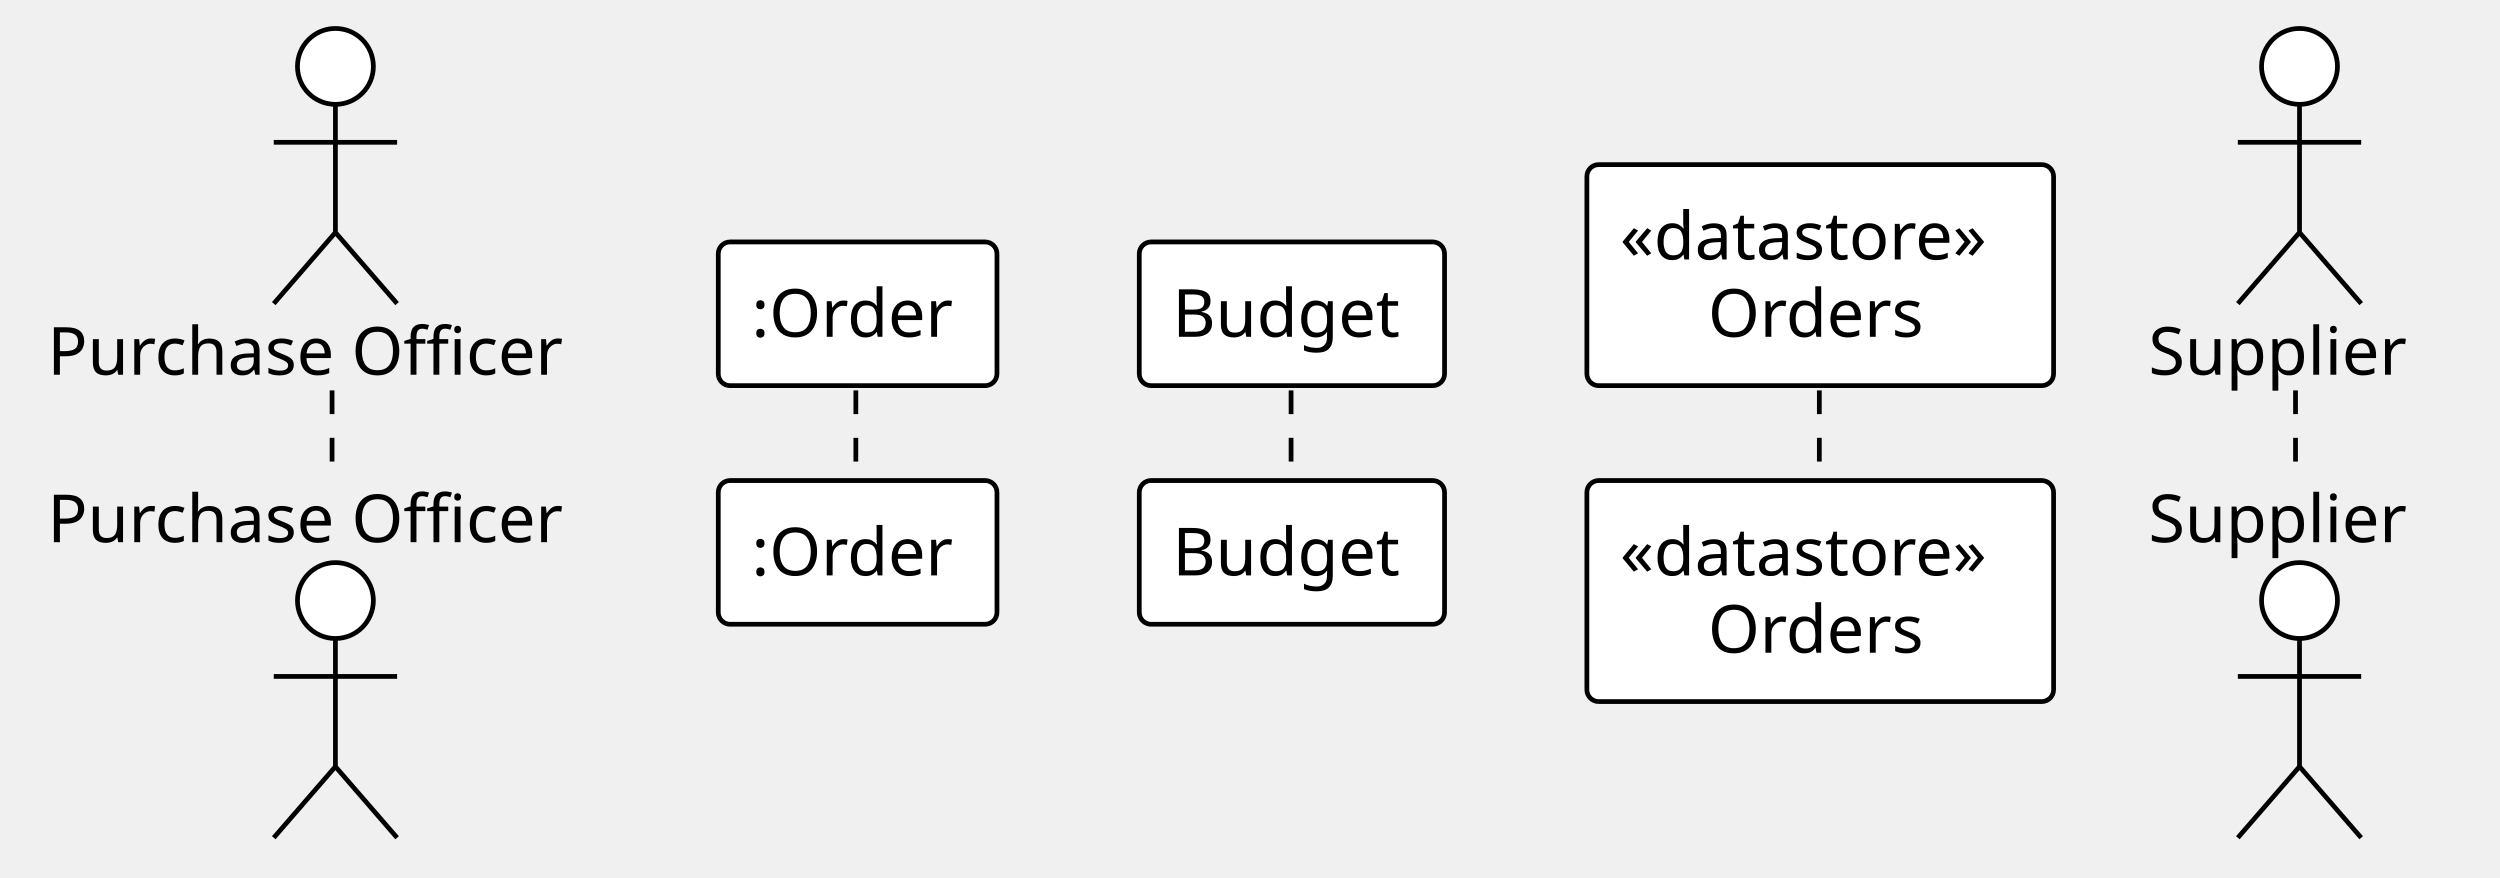
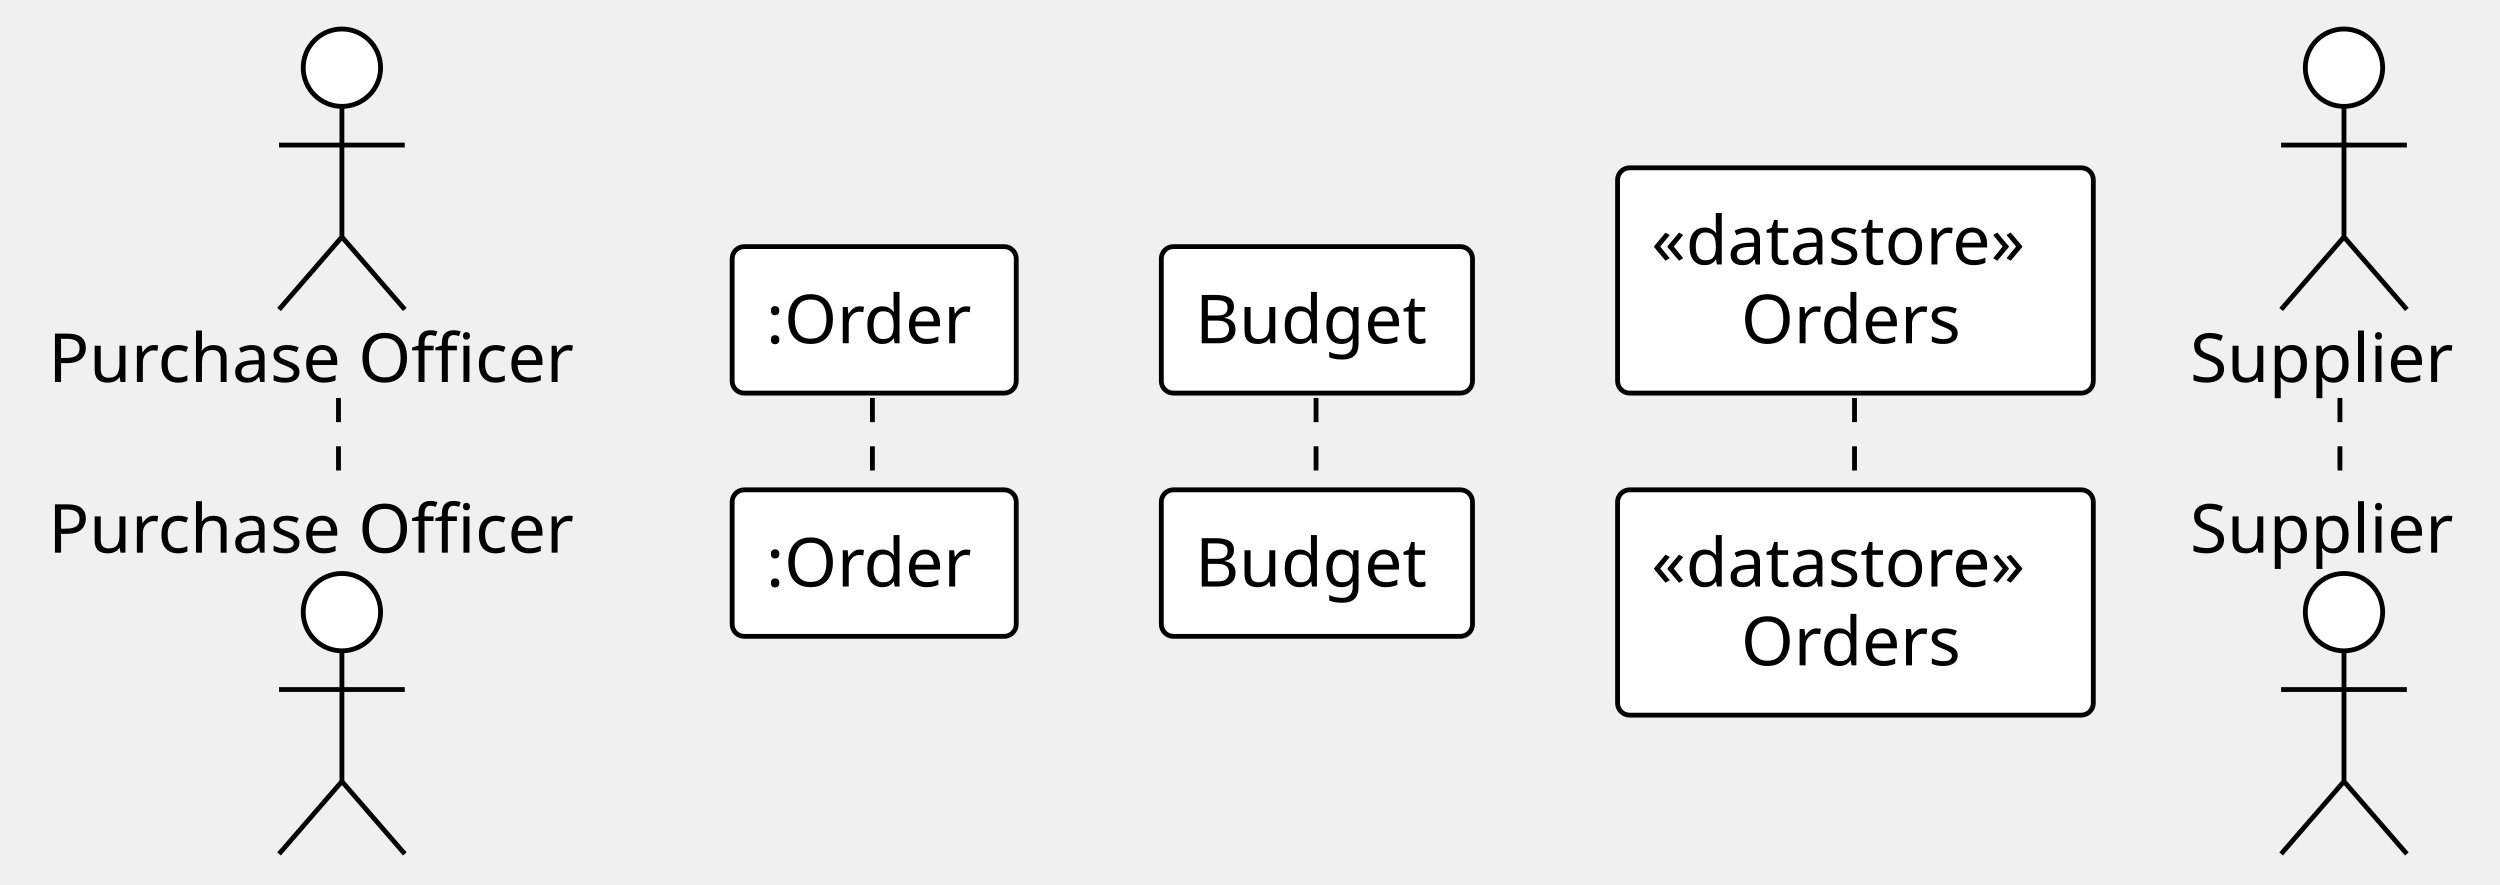
- <svg xmlns="http://www.w3.org/2000/svg" contentStyleType="text/css" data-diagram-type="SEQUENCE" height="185px" preserveAspectRatio="none" style="width:527px;height:185px;background:#FFFFFF;" version="1.1" viewBox="0 0 527 185" width="527px" zoomAndPan="magnify">
+ <svg xmlns="http://www.w3.org/2000/svg" contentStyleType="text/css" data-diagram-type="SEQUENCE" height="183px" preserveAspectRatio="none" style="width:517px;height:183px;background:#FFFFFF;" version="1.1" viewBox="0 0 517 183" width="517px" zoomAndPan="magnify">
  <defs />
  <g>
-     <g class="participant-lifeline" data-entity-uid="part1" data-qualified-name="po" data-source-line="3" id="part1-lifeline">
+     <g class="participant-lifeline" data-entity-uid="part1" data-qualified-name="po" id="part1-lifeline">
      <g>
        <rect fill="#000000" fill-opacity="0" height="20" width="8" x="66.706" y="82.297" />
        <line style="stroke:#000000;stroke-width:1;stroke-dasharray:5,5;" x1="70" x2="70" y1="82.297" y2="102.297" />
      </g>
    </g>
-     <g class="participant-lifeline" data-entity-uid="part2" data-qualified-name="o" data-source-line="4" id="part2-lifeline">
+     <g class="participant-lifeline" data-entity-uid="part2" data-qualified-name="o" id="part2-lifeline">
      <g>
        <rect fill="#000000" fill-opacity="0" height="20" width="8" x="176.785" y="82.297" />
        <line style="stroke:#000000;stroke-width:1;stroke-dasharray:5,5;" x1="180.411" x2="180.411" y1="82.297" y2="102.297" />
      </g>
    </g>
-     <g class="participant-lifeline" data-entity-uid="part3" data-qualified-name="b" data-source-line="5" id="part3-lifeline">
+     <g class="participant-lifeline" data-entity-uid="part3" data-qualified-name="b" id="part3-lifeline">
      <g>
        <rect fill="#000000" fill-opacity="0" height="20" width="8" x="268.336" y="82.297" />
        <line style="stroke:#000000;stroke-width:1;stroke-dasharray:5,5;" x1="272.159" x2="272.159" y1="82.297" y2="102.297" />
      </g>
    </g>
-     <g class="participant-lifeline" data-entity-uid="part4" data-qualified-name="d_o" data-source-line="6" id="part4-lifeline">
+     <g class="participant-lifeline" data-entity-uid="part4" data-qualified-name="d_o" id="part4-lifeline">
      <g>
        <rect fill="#000000" fill-opacity="0" height="20" width="8" x="379.704" y="82.297" />
        <line style="stroke:#000000;stroke-width:1;stroke-dasharray:5,5;" x1="383.513" x2="383.513" y1="82.297" y2="102.297" />
      </g>
    </g>
-     <g class="participant-lifeline" data-entity-uid="part5" data-qualified-name="sup" data-source-line="7" id="part5-lifeline">
+     <g class="participant-lifeline" data-entity-uid="part5" data-qualified-name="sup" id="part5-lifeline">
      <g>
        <rect fill="#000000" fill-opacity="0" height="20" width="8" x="480.736" y="82.297" />
        <line style="stroke:#000000;stroke-width:1;stroke-dasharray:5,5;" x1="483.896" x2="483.896" y1="82.297" y2="102.297" />
      </g>
    </g>
-     <g class="participant participant-head" data-entity-uid="part1" data-qualified-name="po" data-source-line="3" id="part1-head">
+     <g class="participant participant-head" data-entity-uid="part1" data-qualified-name="po" id="part1-head">
      <text fill="#000000" font-family="Verdana" font-size="14" lengthAdjust="spacing" textLength="115.411" x="10" y="78.995">Purchase Officer</text>
      <ellipse cx="70.706" cy="14" fill="#FFFFFF" rx="8" ry="8" style="stroke:#000000;stroke-width:1;" />
      <path d="M70.706,22 L70.706,49 M57.706,30 L83.706,30 M70.706,49 L57.706,64 M70.706,49 L83.706,64" fill="none" style="stroke:#000000;stroke-width:1;" />
    </g>
-     <g class="participant participant-tail" data-entity-uid="part1" data-qualified-name="po" data-source-line="3" id="part1-tail">
+     <g class="participant participant-tail" data-entity-uid="part1" data-qualified-name="po" id="part1-tail">
      <text fill="#000000" font-family="Verdana" font-size="14" lengthAdjust="spacing" textLength="115.411" x="10" y="114.292">Purchase Officer</text>
      <ellipse cx="70.706" cy="126.594" fill="#FFFFFF" rx="8" ry="8" style="stroke:#000000;stroke-width:1;" />
      <path d="M70.706,134.594 L70.706,161.594 M57.706,142.594 L83.706,142.594 M70.706,161.594 L57.706,176.594 M70.706,161.594 L83.706,176.594" fill="none" style="stroke:#000000;stroke-width:1;" />
    </g>
-     <g class="participant participant-head" data-entity-uid="part2" data-qualified-name="o" data-source-line="4" id="part2-head">
+     <g class="participant participant-head" data-entity-uid="part2" data-qualified-name="o" id="part2-head">
      <rect fill="#FFFFFF" height="30.297" rx="2.5" ry="2.5" style="stroke:#000000;stroke-width:1;" width="58.748" x="151.411" y="51" />
      <text fill="#000000" font-family="Verdana" font-size="14" lengthAdjust="spacing" textLength="44.748" x="158.411" y="70.995">:Order</text>
    </g>
-     <g class="participant participant-tail" data-entity-uid="part2" data-qualified-name="o" data-source-line="4" id="part2-tail">
+     <g class="participant participant-tail" data-entity-uid="part2" data-qualified-name="o" id="part2-tail">
      <rect fill="#FFFFFF" height="30.297" rx="2.5" ry="2.5" style="stroke:#000000;stroke-width:1;" width="58.748" x="151.411" y="101.297" />
      <text fill="#000000" font-family="Verdana" font-size="14" lengthAdjust="spacing" textLength="44.748" x="158.411" y="121.292">:Order</text>
    </g>
-     <g class="participant participant-head" data-entity-uid="part3" data-qualified-name="b" data-source-line="5" id="part3-head">
+     <g class="participant participant-head" data-entity-uid="part3" data-qualified-name="b" id="part3-head">
      <rect fill="#FFFFFF" height="30.297" rx="2.5" ry="2.5" style="stroke:#000000;stroke-width:1;" width="64.353" x="240.159" y="51" />
      <text fill="#000000" font-family="Verdana" font-size="14" lengthAdjust="spacing" textLength="50.353" x="247.159" y="70.995">Budget</text>
    </g>
-     <g class="participant participant-tail" data-entity-uid="part3" data-qualified-name="b" data-source-line="5" id="part3-tail">
+     <g class="participant participant-tail" data-entity-uid="part3" data-qualified-name="b" id="part3-tail">
      <rect fill="#FFFFFF" height="30.297" rx="2.5" ry="2.5" style="stroke:#000000;stroke-width:1;" width="64.353" x="240.159" y="101.297" />
      <text fill="#000000" font-family="Verdana" font-size="14" lengthAdjust="spacing" textLength="50.353" x="247.159" y="121.292">Budget</text>
    </g>
-     <g class="participant participant-head" data-entity-uid="part4" data-qualified-name="d_o" data-source-line="6" id="part4-head">
+     <g class="participant participant-head" data-entity-uid="part4" data-qualified-name="d_o" id="part4-head">
      <rect fill="#FFFFFF" height="46.594" rx="2.5" ry="2.5" style="stroke:#000000;stroke-width:1;" width="98.383" x="334.513" y="34.703" />
      <text fill="#000000" font-family="Verdana" font-size="14" lengthAdjust="spacing" textLength="84.383" x="341.513" y="54.698">«datastore»</text>
      <text fill="#000000" font-family="Verdana" font-size="14" lengthAdjust="spacing" textLength="47.325" x="360.041" y="70.995">Orders</text>
    </g>
-     <g class="participant participant-tail" data-entity-uid="part4" data-qualified-name="d_o" data-source-line="6" id="part4-tail">
+     <g class="participant participant-tail" data-entity-uid="part4" data-qualified-name="d_o" id="part4-tail">
      <rect fill="#FFFFFF" height="46.594" rx="2.5" ry="2.5" style="stroke:#000000;stroke-width:1;" width="98.383" x="334.513" y="101.297" />
      <text fill="#000000" font-family="Verdana" font-size="14" lengthAdjust="spacing" textLength="84.383" x="341.513" y="121.292">«datastore»</text>
      <text fill="#000000" font-family="Verdana" font-size="14" lengthAdjust="spacing" textLength="47.325" x="360.041" y="137.589">Orders</text>
    </g>
-     <g class="participant participant-head" data-entity-uid="part5" data-qualified-name="sup" data-source-line="7" id="part5-head">
+     <g class="participant participant-head" data-entity-uid="part5" data-qualified-name="sup" id="part5-head">
      <text fill="#000000" font-family="Verdana" font-size="14" lengthAdjust="spacing" textLength="57.682" x="452.896" y="78.995">Supplier</text>
      <ellipse cx="484.736" cy="14" fill="#FFFFFF" rx="8" ry="8" style="stroke:#000000;stroke-width:1;" />
      <path d="M484.736,22 L484.736,49 M471.736,30 L497.736,30 M484.736,49 L471.736,64 M484.736,49 L497.736,64" fill="none" style="stroke:#000000;stroke-width:1;" />
    </g>
-     <g class="participant participant-tail" data-entity-uid="part5" data-qualified-name="sup" data-source-line="7" id="part5-tail">
+     <g class="participant participant-tail" data-entity-uid="part5" data-qualified-name="sup" id="part5-tail">
      <text fill="#000000" font-family="Verdana" font-size="14" lengthAdjust="spacing" textLength="57.682" x="452.896" y="114.292">Supplier</text>
      <ellipse cx="484.736" cy="126.594" fill="#FFFFFF" rx="8" ry="8" style="stroke:#000000;stroke-width:1;" />
      <path d="M484.736,134.594 L484.736,161.594 M471.736,142.594 L497.736,142.594 M484.736,161.594 L471.736,176.594 M484.736,161.594 L497.736,176.594" fill="none" style="stroke:#000000;stroke-width:1;" />
    </g>
  </g>
</svg>
